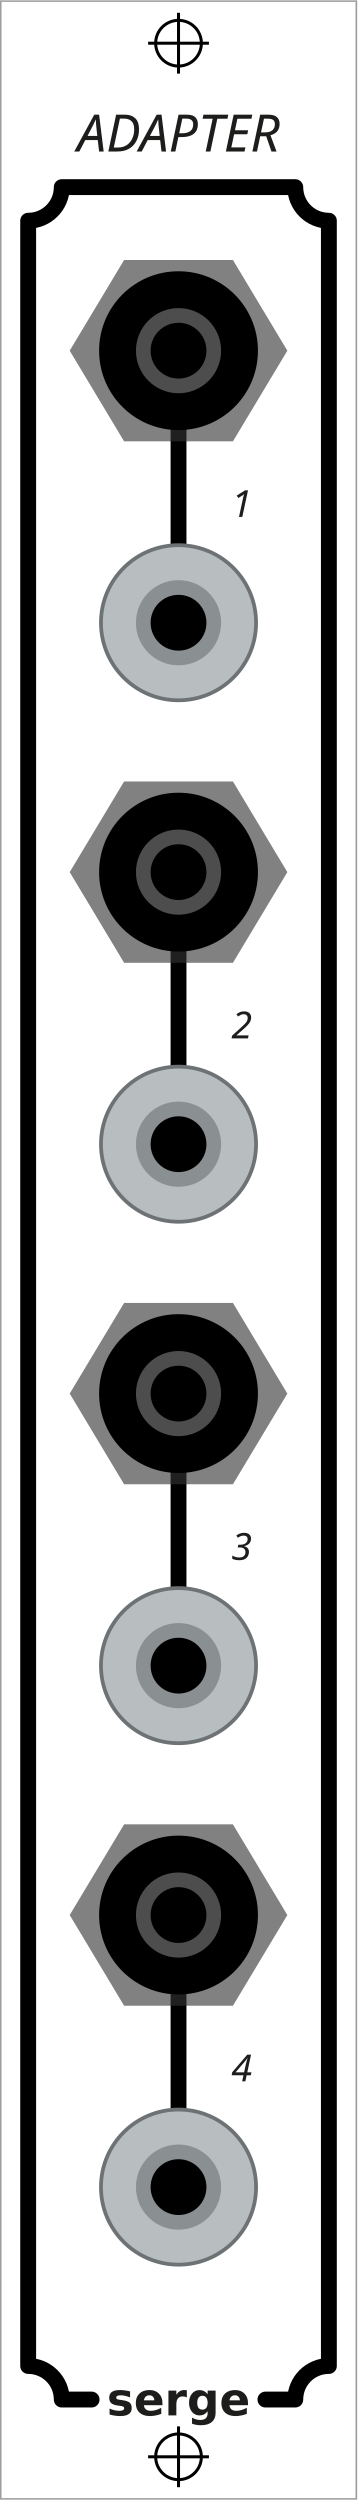
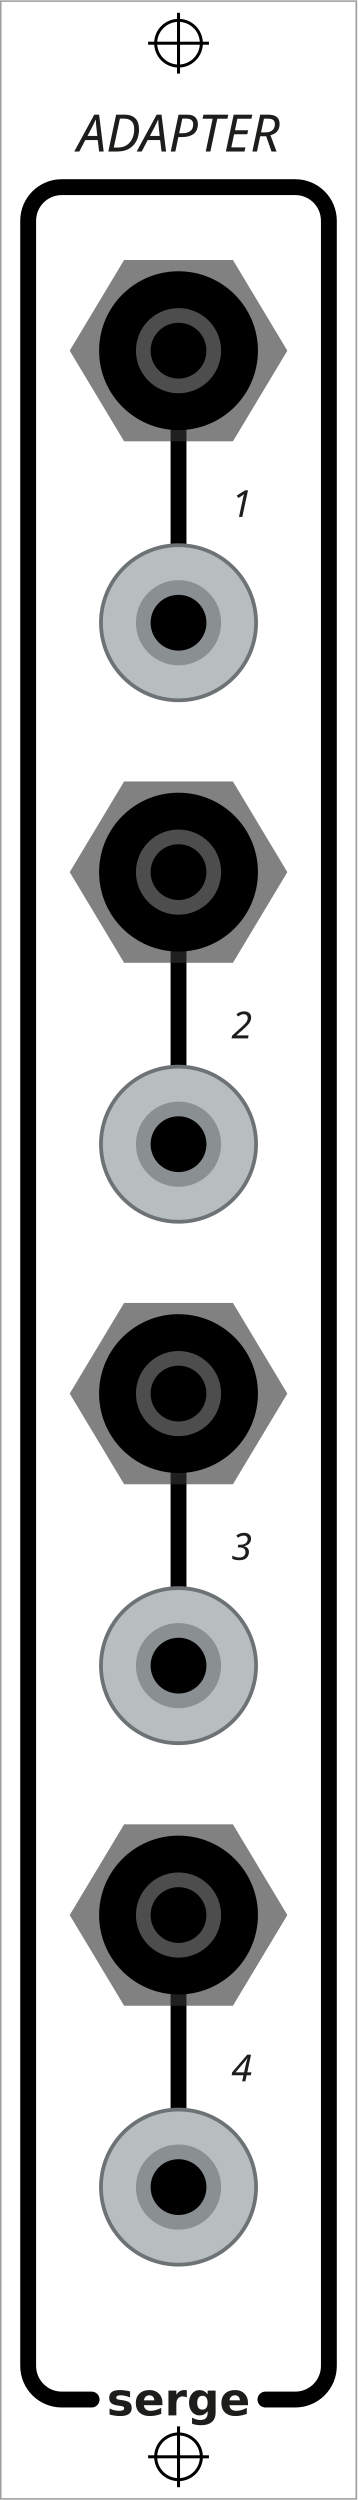
<svg xmlns="http://www.w3.org/2000/svg" viewBox="0 0 94.488 661.417" height="6.89in" width="0.984in" xml:space="preserve" id="svg-serge" version="1.1">
  <defs id="defs-serge" />
  <g id="layer-Background">
    <rect id="background-white" x="0" y="0" width="94.488" height="661.417" style="fill:#ffffff;fill-opacity:1;stroke:none" />
    <rect x="0.2" y="0.2" width="94.088" height="661.017" style="fill:none;stroke:#9d9d9c;stroke-width:0.4" />
  </g>
  <g id="layer-Linework" transform="translate(-48.7559 -5.2913)">
-     <path d="M 119.000,640.221 L 126.900,640.221 A 8.89,8.89 0 0 1 135.790,631.332 L 135.790,63.611 A 8.89,8.89 0 0 1 126.900,54.721 L 65.100,54.721 A 8.89,8.89 0 0 1 56.210,63.611 L 56.210,631.332 A 8.89,8.89 0 0 1 65.100,640.221 L 73.000,640.221" style="display:inline;fill:none;stroke:#000000;stroke-width:4.2;stroke-linecap:round;stroke-linejoin:round" />
+     <path d="M 119.000,640.221 L 126.900,640.221 A 8.89,8.89 0 0 0 135.790,631.332 L 135.790,63.611 A 8.89,8.89 0 0 0 126.900,54.721 L 65.100,54.721 A 8.89,8.89 0 0 0 56.210,63.611 L 56.210,631.332 A 8.89,8.89 0 0 0 65.100,640.221 L 73.000,640.221" style="display:inline;fill:none;stroke:#000000;stroke-width:4.2;stroke-linecap:round;stroke-linejoin:round" />
    <text x="96.000" y="644.421" style="font-family:'Futura','Century Gothic','DejaVu Sans',sans-serif;font-weight:bold;font-size:12px;text-anchor:middle;fill:#1d1d1b">serge</text>
    <text x="96.0" y="45.291" style="font-variant:normal;font-weight:normal;font-stretch:normal;font-size:13.66px;font-family:Futura;-inkscape-font-specification:'Futura Bold';font-variant-ligatures:normal;font-variant-caps:normal;font-variant-numeric:normal;font-variant-east-asian:normal;text-align:center;writing-mode:lr-tb;text-anchor:middle;display:inline;fill:#1d1d1b;fill-opacity:1;fill-rule:nonzero;stroke:none;stroke-width:1.332;font-style:oblique">ADAPTER</text>
    <path d="M 96.000,115.353 L 96.000,155.482" style="display:inline;fill:none;stroke:#000000;stroke-width:4.2;stroke-linecap:round;stroke-linejoin:round;stroke-dasharray:none;stroke-opacity:1" />
    <text x="110.0" y="142" style="font-variant:normal;font-weight:normal;font-stretch:normal;font-size:9.87px;font-family:Futura;-inkscape-font-specification:'Futura Bold';font-variant-ligatures:normal;font-variant-caps:normal;font-variant-numeric:normal;font-variant-east-asian:normal;text-align:start;writing-mode:lr-tb;text-anchor:start;display:inline;fill:#1d1d1b;fill-opacity:1;fill-rule:nonzero;stroke:none;stroke-width:1.332;font-style:oblique">1</text>
    <path d="M 96.000,253.353 L 96.000,293.482" style="display:inline;fill:none;stroke:#000000;stroke-width:4.2;stroke-linecap:round;stroke-linejoin:round;stroke-dasharray:none;stroke-opacity:1" />
    <text x="110.0" y="280" style="font-variant:normal;font-weight:normal;font-stretch:normal;font-size:9.87px;font-family:Futura;-inkscape-font-specification:'Futura Bold';font-variant-ligatures:normal;font-variant-caps:normal;font-variant-numeric:normal;font-variant-east-asian:normal;text-align:start;writing-mode:lr-tb;text-anchor:start;display:inline;fill:#1d1d1b;fill-opacity:1;fill-rule:nonzero;stroke:none;stroke-width:1.332;font-style:oblique">2</text>
    <path d="M 96.000,391.353 L 96.000,431.482" style="display:inline;fill:none;stroke:#000000;stroke-width:4.2;stroke-linecap:round;stroke-linejoin:round;stroke-dasharray:none;stroke-opacity:1" />
    <text x="110.0" y="418" style="font-variant:normal;font-weight:normal;font-stretch:normal;font-size:9.87px;font-family:Futura;-inkscape-font-specification:'Futura Bold';font-variant-ligatures:normal;font-variant-caps:normal;font-variant-numeric:normal;font-variant-east-asian:normal;text-align:start;writing-mode:lr-tb;text-anchor:start;display:inline;fill:#1d1d1b;fill-opacity:1;fill-rule:nonzero;stroke:none;stroke-width:1.332;font-style:oblique">3</text>
    <path d="M 96.000,529.353 L 96.000,569.482" style="display:inline;fill:none;stroke:#000000;stroke-width:4.2;stroke-linecap:round;stroke-linejoin:round;stroke-dasharray:none;stroke-opacity:1" />
    <text x="110.0" y="556" style="font-variant:normal;font-weight:normal;font-stretch:normal;font-size:9.87px;font-family:Futura;-inkscape-font-specification:'Futura Bold';font-variant-ligatures:normal;font-variant-caps:normal;font-variant-numeric:normal;font-variant-east-asian:normal;text-align:start;writing-mode:lr-tb;text-anchor:start;display:inline;fill:#1d1d1b;fill-opacity:1;fill-rule:nonzero;stroke:none;stroke-width:1.332;font-style:oblique">4</text>
  </g>
  <g id="layer-XXX" transform="translate(-48.7559 -5.2913)">
    <g transform="matrix(1,0,0,1,-95.95958,-58.1832)">
      <g style="display:inline" id="g46362-5-5-s1" transform="matrix(1.333333,0,0,-1.333333,-192.0404,468.1833)">
        <g transform="matrix(1,0,0,0.997611,0,504)" id="g46352-9-9-s1">
          <path id="path46350-9-1-s1" style="fill:none;stroke:#1d1d1b;stroke-width:1.802;stroke-linecap:butt;stroke-linejoin:miter;stroke-miterlimit:8.825;stroke-dasharray:none;stroke-opacity:1" d="m 282.828,-265.474 10.344,-10.345" />
        </g>
        <g id="g46360-2-3-s1">
          <g id="g46358-5-2-s1">
            <g transform="matrix(1,0,0,0.997611,0,504)" id="g46356-6-0-s1">
              <path id="path46354-1-9-s1" style="fill:none;stroke:#1d1d1b;stroke-width:1.802;stroke-linecap:butt;stroke-linejoin:miter;stroke-miterlimit:8.825;stroke-dasharray:none;stroke-opacity:1" d="m 293.172,-265.474 -10.344,-10.345" />
            </g>
          </g>
        </g>
      </g>
    </g>
    <g transform="matrix(1,0,0,1,-95.95958,13.8168)">
      <g style="display:inline" id="g46362-5-5-s4" transform="matrix(1.333333,0,0,-1.333333,-192.0404,468.1833)">
        <g transform="matrix(1,0,0,0.997611,0,504)" id="g46352-9-9-s4">
          <path id="path46350-9-1-s4" style="fill:none;stroke:#1d1d1b;stroke-width:1.802;stroke-linecap:butt;stroke-linejoin:miter;stroke-miterlimit:8.825;stroke-dasharray:none;stroke-opacity:1" d="m 282.828,-265.474 10.344,-10.345" />
        </g>
        <g id="g46360-2-3-s4">
          <g id="g46358-5-2-s4">
            <g transform="matrix(1,0,0,0.997611,0,504)" id="g46356-6-0-s4">
              <path id="path46354-1-9-s4" style="fill:none;stroke:#1d1d1b;stroke-width:1.802;stroke-linecap:butt;stroke-linejoin:miter;stroke-miterlimit:8.825;stroke-dasharray:none;stroke-opacity:1" d="m 293.172,-265.474 -10.344,-10.345" />
            </g>
          </g>
        </g>
      </g>
    </g>
    <g transform="matrix(1,0,0,1,-95.95958,79.8168)">
      <g style="display:inline" id="g46362-5-5-s6" transform="matrix(1.333333,0,0,-1.333333,-192.0404,468.1833)">
        <g transform="matrix(1,0,0,0.997611,0,504)" id="g46352-9-9-s6">
          <path id="path46350-9-1-s6" style="fill:none;stroke:#1d1d1b;stroke-width:1.802;stroke-linecap:butt;stroke-linejoin:miter;stroke-miterlimit:8.825;stroke-dasharray:none;stroke-opacity:1" d="m 282.828,-265.474 10.344,-10.345" />
        </g>
        <g id="g46360-2-3-s6">
          <g id="g46358-5-2-s6">
            <g transform="matrix(1,0,0,0.997611,0,504)" id="g46356-6-0-s6">
              <path id="path46354-1-9-s6" style="fill:none;stroke:#1d1d1b;stroke-width:1.802;stroke-linecap:butt;stroke-linejoin:miter;stroke-miterlimit:8.825;stroke-dasharray:none;stroke-opacity:1" d="m 293.172,-265.474 -10.344,-10.345" />
            </g>
          </g>
        </g>
      </g>
    </g>
    <g transform="matrix(1,0,0,1,-95.95958,151.8168)">
      <g style="display:inline" id="g46362-5-5-s9" transform="matrix(1.333333,0,0,-1.333333,-192.0404,468.1833)">
        <g transform="matrix(1,0,0,0.997611,0,504)" id="g46352-9-9-s9">
          <path id="path46350-9-1-s9" style="fill:none;stroke:#1d1d1b;stroke-width:1.802;stroke-linecap:butt;stroke-linejoin:miter;stroke-miterlimit:8.825;stroke-dasharray:none;stroke-opacity:1" d="m 282.828,-265.474 10.344,-10.345" />
        </g>
        <g id="g46360-2-3-s9">
          <g id="g46358-5-2-s9">
            <g transform="matrix(1,0,0,0.997611,0,504)" id="g46356-6-0-s9">
              <path id="path46354-1-9-s9" style="fill:none;stroke:#1d1d1b;stroke-width:1.802;stroke-linecap:butt;stroke-linejoin:miter;stroke-miterlimit:8.825;stroke-dasharray:none;stroke-opacity:1" d="m 293.172,-265.474 -10.344,-10.345" />
            </g>
          </g>
        </g>
      </g>
    </g>
    <g transform="matrix(1,0,0,1,-95.95958,217.8168)">
      <g style="display:inline" id="g46362-5-5-s11" transform="matrix(1.333333,0,0,-1.333333,-192.0404,468.1833)">
        <g transform="matrix(1,0,0,0.997611,0,504)" id="g46352-9-9-s11">
          <path id="path46350-9-1-s11" style="fill:none;stroke:#1d1d1b;stroke-width:1.802;stroke-linecap:butt;stroke-linejoin:miter;stroke-miterlimit:8.825;stroke-dasharray:none;stroke-opacity:1" d="m 282.828,-265.474 10.344,-10.345" />
        </g>
        <g id="g46360-2-3-s11">
          <g id="g46358-5-2-s11">
            <g transform="matrix(1,0,0,0.997611,0,504)" id="g46356-6-0-s11">
              <path id="path46354-1-9-s11" style="fill:none;stroke:#1d1d1b;stroke-width:1.802;stroke-linecap:butt;stroke-linejoin:miter;stroke-miterlimit:8.825;stroke-dasharray:none;stroke-opacity:1" d="m 293.172,-265.474 -10.344,-10.345" />
            </g>
          </g>
        </g>
      </g>
    </g>
    <g transform="matrix(1,0,0,1,-95.95958,289.8168)">
      <g style="display:inline" id="g46362-5-5-s14" transform="matrix(1.333333,0,0,-1.333333,-192.0404,468.1833)">
        <g transform="matrix(1,0,0,0.997611,0,504)" id="g46352-9-9-s14">
          <path id="path46350-9-1-s14" style="fill:none;stroke:#1d1d1b;stroke-width:1.802;stroke-linecap:butt;stroke-linejoin:miter;stroke-miterlimit:8.825;stroke-dasharray:none;stroke-opacity:1" d="m 282.828,-265.474 10.344,-10.345" />
        </g>
        <g id="g46360-2-3-s14">
          <g id="g46358-5-2-s14">
            <g transform="matrix(1,0,0,0.997611,0,504)" id="g46356-6-0-s14">
              <path id="path46354-1-9-s14" style="fill:none;stroke:#1d1d1b;stroke-width:1.802;stroke-linecap:butt;stroke-linejoin:miter;stroke-miterlimit:8.825;stroke-dasharray:none;stroke-opacity:1" d="m 293.172,-265.474 -10.344,-10.345" />
            </g>
          </g>
        </g>
      </g>
    </g>
    <g transform="matrix(1,0,0,1,-95.95958,355.8168)">
      <g style="display:inline" id="g46362-5-5-s16" transform="matrix(1.333333,0,0,-1.333333,-192.0404,468.1833)">
        <g transform="matrix(1,0,0,0.997611,0,504)" id="g46352-9-9-s16">
          <path id="path46350-9-1-s16" style="fill:none;stroke:#1d1d1b;stroke-width:1.802;stroke-linecap:butt;stroke-linejoin:miter;stroke-miterlimit:8.825;stroke-dasharray:none;stroke-opacity:1" d="m 282.828,-265.474 10.344,-10.345" />
        </g>
        <g id="g46360-2-3-s16">
          <g id="g46358-5-2-s16">
            <g transform="matrix(1,0,0,0.997611,0,504)" id="g46356-6-0-s16">
              <path id="path46354-1-9-s16" style="fill:none;stroke:#1d1d1b;stroke-width:1.802;stroke-linecap:butt;stroke-linejoin:miter;stroke-miterlimit:8.825;stroke-dasharray:none;stroke-opacity:1" d="m 293.172,-265.474 -10.344,-10.345" />
            </g>
          </g>
        </g>
      </g>
    </g>
    <g transform="matrix(1,0,0,1,-95.95958,427.8168)">
      <g style="display:inline" id="g46362-5-5-s19" transform="matrix(1.333333,0,0,-1.333333,-192.0404,468.1833)">
        <g transform="matrix(1,0,0,0.997611,0,504)" id="g46352-9-9-s19">
          <path id="path46350-9-1-s19" style="fill:none;stroke:#1d1d1b;stroke-width:1.802;stroke-linecap:butt;stroke-linejoin:miter;stroke-miterlimit:8.825;stroke-dasharray:none;stroke-opacity:1" d="m 282.828,-265.474 10.344,-10.345" />
        </g>
        <g id="g46360-2-3-s19">
          <g id="g46358-5-2-s19">
            <g transform="matrix(1,0,0,0.997611,0,504)" id="g46356-6-0-s19">
              <path id="path46354-1-9-s19" style="fill:none;stroke:#1d1d1b;stroke-width:1.802;stroke-linecap:butt;stroke-linejoin:miter;stroke-miterlimit:8.825;stroke-dasharray:none;stroke-opacity:1" d="m 293.172,-265.474 -10.344,-10.345" />
            </g>
          </g>
        </g>
      </g>
    </g>
    <g>
      <circle cx="96.000" cy="16.630" r="6.047" style="fill:none;stroke:#000000;stroke-width:0.8" />
      <path d="M 87.953,16.630 L 104.047,16.630 M 96.000,8.583 L 96.000,24.677" style="fill:none;stroke:#000000;stroke-width:0.8" />
    </g>
    <g>
      <circle cx="96.000" cy="655.370" r="6.047" style="fill:none;stroke:#000000;stroke-width:0.8" />
      <path d="M 87.953,655.370 L 104.047,655.370 M 96.000,647.323 L 96.000,663.417" style="fill:none;stroke:#000000;stroke-width:0.8" />
    </g>
  </g>
  <g id="layer-Jacks-Knobs" transform="translate(-48.7559 -5.2913)">
    <g transform="matrix(1,0,0,1,36,-58)">
      <path transform="matrix(0.8000001,0,0,0.7698004,204,370.7743)" d="m -144,-279 -18,31.177 -36,0 -18,-31.177 18,-31.177 36,0 z" id="path18016-s2" style="opacity:0.62;fill:#333333;stroke-width:3.181;stop-color:#000000" />
    </g>
    <g transform="matrix(1,0,0,1,35.99999,-57.99999)">
      <g style="display:inline;stroke-width:0.772" transform="matrix(1.295292,0,0,1.295294,-173.1526,-77.15284)" id="g17940-s3">
        <g style="stroke-width:0.772" id="g17934-s3">
          <path id="path17932-s3" style="stroke:#000000;stroke-width:0.772" d="M 195.84,180 A 15.84,15.84 0 0 1 180,195.84 15.84,15.84 0 0 1 164.16,180 15.84,15.84 0 0 1 180,164.16 15.84,15.84 0 0 1 195.84,180" />
        </g>
        <g style="stroke-width:0.772" id="g17938-s3">
          <path id="path17936-s3" style="stroke:#4d4d4d;stroke-width:3" d="m 187.2,180 a 7.2,7.2 0 0 1 -7.2,7.2 7.2,7.2 0 0 1 -7.2,-7.2 7.2,7.2 0 0 1 7.2,-7.2 7.2,7.2 0 0 1 7.2,7.2" />
        </g>
      </g>
    </g>
    <g transform="matrix(1,0,0,1,2e-06,85.8168)">
      <g style="display:inline;stroke-width:0.772" transform="matrix(1.295707,0,0,1.295707,-137.2273,-242.335)" id="g46558-0-6-5-3-8-8-s5">
        <g style="stroke-width:0.772" id="g46552-9-9-6-7-1-4-s5">
          <path id="path46550-8-0-4-0-6-3-s5" style="fill:#b8bdbf;stroke:#6d7275;stroke-width:0.772" d="M 195.84,252 A 15.84,15.84 0 0 1 180,267.84 15.84,15.84 0 0 1 164.16,252 15.84,15.84 0 0 1 180,236.16 15.84,15.84 0 0 1 195.84,252" />
        </g>
        <g style="stroke-width:0.772" id="g46556-9-1-8-0-3-1-s5">
          <path id="path46554-4-0-0-6-8-2-s5" style="stroke:#8a8f92;stroke-width:3" d="m 187.2,252 a 7.2,7.2 0 0 1 -7.2,7.2 7.2,7.2 0 0 1 -7.2,-7.2 7.2,7.2 0 0 1 7.2,-7.2 7.2,7.2 0 0 1 7.2,7.2" />
        </g>
      </g>
    </g>
    <g transform="matrix(1,0,0,1,36,80)">
      <path transform="matrix(0.8000001,0,0,0.7698004,204,370.7743)" d="m -144,-279 -18,31.177 -36,0 -18,-31.177 18,-31.177 36,0 z" id="path18016-s7" style="opacity:0.62;fill:#333333;stroke-width:3.181;stop-color:#000000" />
    </g>
    <g transform="matrix(1,0,0,1,35.99999,80.00001)">
      <g style="display:inline;stroke-width:0.772" transform="matrix(1.295292,0,0,1.295294,-173.1526,-77.15284)" id="g17940-s8">
        <g style="stroke-width:0.772" id="g17934-s8">
          <path id="path17932-s8" style="stroke:#000000;stroke-width:0.772" d="M 195.84,180 A 15.84,15.84 0 0 1 180,195.84 15.84,15.84 0 0 1 164.16,180 15.84,15.84 0 0 1 180,164.16 15.84,15.84 0 0 1 195.84,180" />
        </g>
        <g style="stroke-width:0.772" id="g17938-s8">
          <path id="path17936-s8" style="stroke:#4d4d4d;stroke-width:3" d="m 187.2,180 a 7.2,7.2 0 0 1 -7.2,7.2 7.2,7.2 0 0 1 -7.2,-7.2 7.2,7.2 0 0 1 7.2,-7.2 7.2,7.2 0 0 1 7.2,7.2" />
        </g>
      </g>
    </g>
    <g transform="matrix(1,0,0,1,2e-06,223.8168)">
      <g style="display:inline;stroke-width:0.772" transform="matrix(1.295707,0,0,1.295707,-137.2273,-242.335)" id="g46558-0-6-5-3-8-8-s10">
        <g style="stroke-width:0.772" id="g46552-9-9-6-7-1-4-s10">
          <path id="path46550-8-0-4-0-6-3-s10" style="fill:#b8bdbf;stroke:#6d7275;stroke-width:0.772" d="M 195.84,252 A 15.84,15.84 0 0 1 180,267.84 15.84,15.84 0 0 1 164.16,252 15.84,15.84 0 0 1 180,236.16 15.84,15.84 0 0 1 195.84,252" />
        </g>
        <g style="stroke-width:0.772" id="g46556-9-1-8-0-3-1-s10">
          <path id="path46554-4-0-0-6-8-2-s10" style="stroke:#8a8f92;stroke-width:3" d="m 187.2,252 a 7.2,7.2 0 0 1 -7.2,7.2 7.2,7.2 0 0 1 -7.2,-7.2 7.2,7.2 0 0 1 7.2,-7.2 7.2,7.2 0 0 1 7.2,7.2" />
        </g>
      </g>
    </g>
    <g transform="matrix(1,0,0,1,36,218)">
      <path transform="matrix(0.8000001,0,0,0.7698004,204,370.7743)" d="m -144,-279 -18,31.177 -36,0 -18,-31.177 18,-31.177 36,0 z" id="path18016-s12" style="opacity:0.62;fill:#333333;stroke-width:3.181;stop-color:#000000" />
    </g>
    <g transform="matrix(1,0,0,1,35.99999,218)">
      <g style="display:inline;stroke-width:0.772" transform="matrix(1.295292,0,0,1.295294,-173.1526,-77.15284)" id="g17940-s13">
        <g style="stroke-width:0.772" id="g17934-s13">
          <path id="path17932-s13" style="stroke:#000000;stroke-width:0.772" d="M 195.84,180 A 15.84,15.84 0 0 1 180,195.84 15.84,15.84 0 0 1 164.16,180 15.84,15.84 0 0 1 180,164.16 15.84,15.84 0 0 1 195.84,180" />
        </g>
        <g style="stroke-width:0.772" id="g17938-s13">
          <path id="path17936-s13" style="stroke:#4d4d4d;stroke-width:3" d="m 187.2,180 a 7.2,7.2 0 0 1 -7.2,7.2 7.2,7.2 0 0 1 -7.2,-7.2 7.2,7.2 0 0 1 7.2,-7.2 7.2,7.2 0 0 1 7.2,7.2" />
        </g>
      </g>
    </g>
    <g transform="matrix(1,0,0,1,2e-06,361.8168)">
      <g style="display:inline;stroke-width:0.772" transform="matrix(1.295707,0,0,1.295707,-137.2273,-242.335)" id="g46558-0-6-5-3-8-8-s15">
        <g style="stroke-width:0.772" id="g46552-9-9-6-7-1-4-s15">
          <path id="path46550-8-0-4-0-6-3-s15" style="fill:#b8bdbf;stroke:#6d7275;stroke-width:0.772" d="M 195.84,252 A 15.84,15.84 0 0 1 180,267.84 15.84,15.84 0 0 1 164.16,252 15.84,15.84 0 0 1 180,236.16 15.84,15.84 0 0 1 195.84,252" />
        </g>
        <g style="stroke-width:0.772" id="g46556-9-1-8-0-3-1-s15">
          <path id="path46554-4-0-0-6-8-2-s15" style="stroke:#8a8f92;stroke-width:3" d="m 187.2,252 a 7.2,7.2 0 0 1 -7.2,7.2 7.2,7.2 0 0 1 -7.2,-7.2 7.2,7.2 0 0 1 7.2,-7.2 7.2,7.2 0 0 1 7.2,7.2" />
        </g>
      </g>
    </g>
    <g transform="matrix(1,0,0,1,36,356)">
      <path transform="matrix(0.8000001,0,0,0.7698004,204,370.7743)" d="m -144,-279 -18,31.177 -36,0 -18,-31.177 18,-31.177 36,0 z" id="path18016-s17" style="opacity:0.62;fill:#333333;stroke-width:3.181;stop-color:#000000" />
    </g>
    <g transform="matrix(1,0,0,1,35.99999,356)">
      <g style="display:inline;stroke-width:0.772" transform="matrix(1.295292,0,0,1.295294,-173.1526,-77.15284)" id="g17940-s18">
        <g style="stroke-width:0.772" id="g17934-s18">
          <path id="path17932-s18" style="stroke:#000000;stroke-width:0.772" d="M 195.84,180 A 15.84,15.84 0 0 1 180,195.84 15.84,15.84 0 0 1 164.16,180 15.84,15.84 0 0 1 180,164.16 15.84,15.84 0 0 1 195.84,180" />
        </g>
        <g style="stroke-width:0.772" id="g17938-s18">
          <path id="path17936-s18" style="stroke:#4d4d4d;stroke-width:3" d="m 187.2,180 a 7.2,7.2 0 0 1 -7.2,7.2 7.2,7.2 0 0 1 -7.2,-7.2 7.2,7.2 0 0 1 7.2,-7.2 7.2,7.2 0 0 1 7.2,7.2" />
        </g>
      </g>
    </g>
    <g transform="matrix(1,0,0,1,2e-06,499.8168)">
      <g style="display:inline;stroke-width:0.772" transform="matrix(1.295707,0,0,1.295707,-137.2273,-242.335)" id="g46558-0-6-5-3-8-8-s20">
        <g style="stroke-width:0.772" id="g46552-9-9-6-7-1-4-s20">
          <path id="path46550-8-0-4-0-6-3-s20" style="fill:#b8bdbf;stroke:#6d7275;stroke-width:0.772" d="M 195.84,252 A 15.84,15.84 0 0 1 180,267.84 15.84,15.84 0 0 1 164.16,252 15.84,15.84 0 0 1 180,236.16 15.84,15.84 0 0 1 195.84,252" />
        </g>
        <g style="stroke-width:0.772" id="g46556-9-1-8-0-3-1-s20">
          <path id="path46554-4-0-0-6-8-2-s20" style="stroke:#8a8f92;stroke-width:3" d="m 187.2,252 a 7.2,7.2 0 0 1 -7.2,7.2 7.2,7.2 0 0 1 -7.2,-7.2 7.2,7.2 0 0 1 7.2,-7.2 7.2,7.2 0 0 1 7.2,7.2" />
        </g>
      </g>
    </g>
  </g>
</svg>
